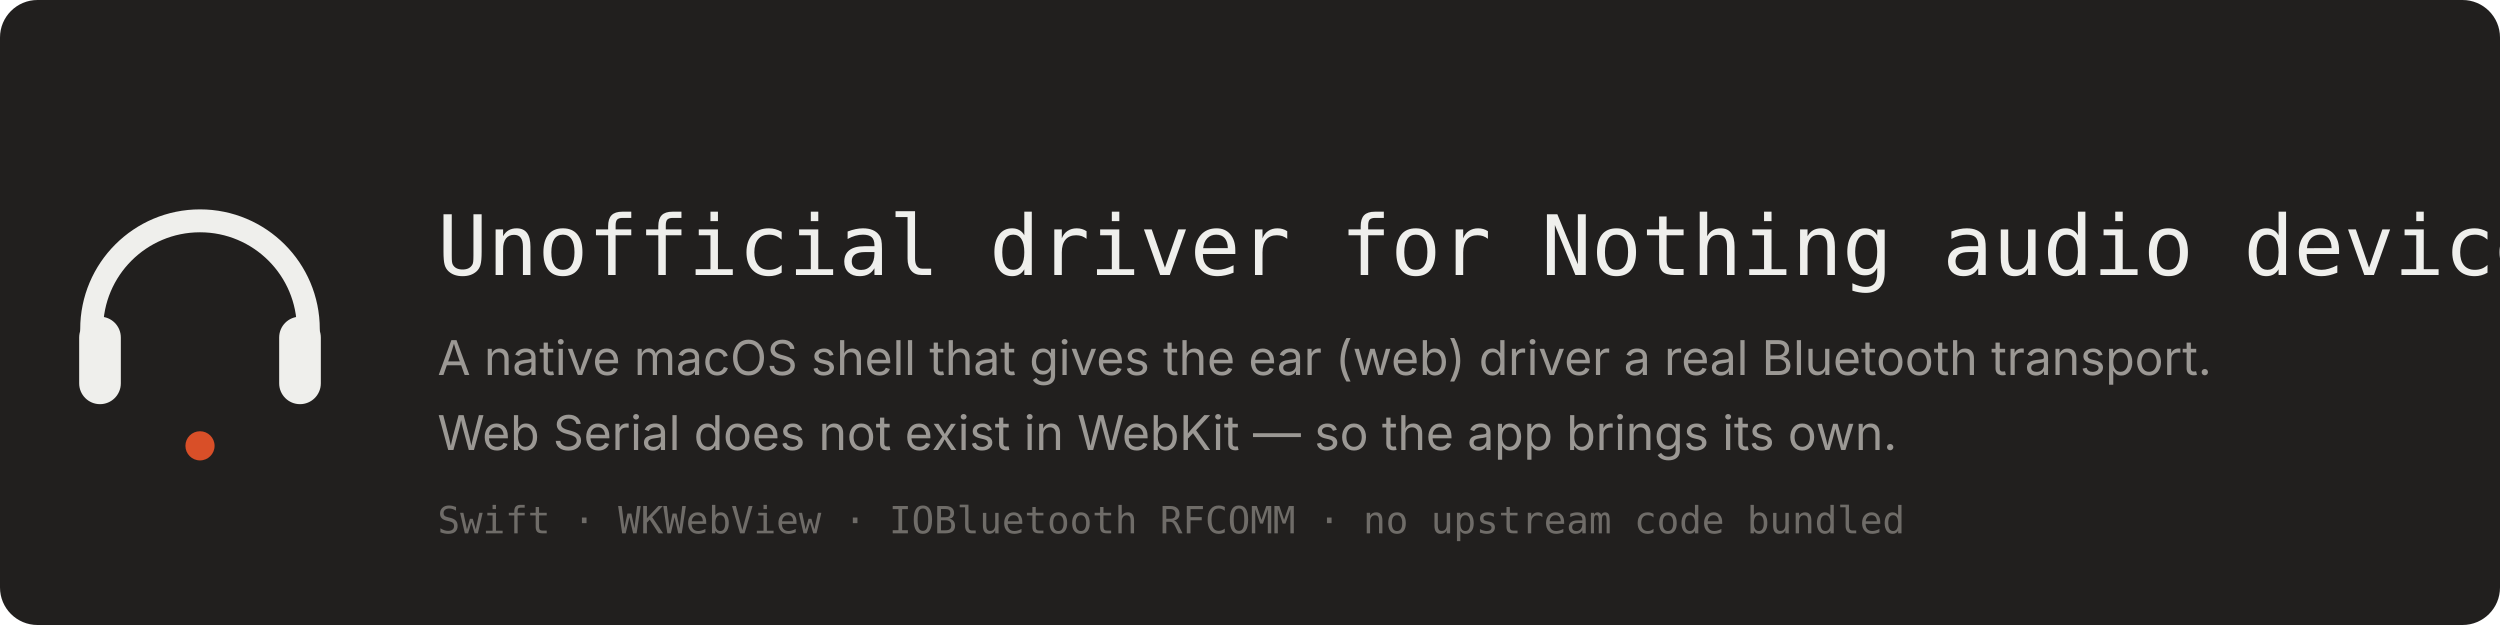
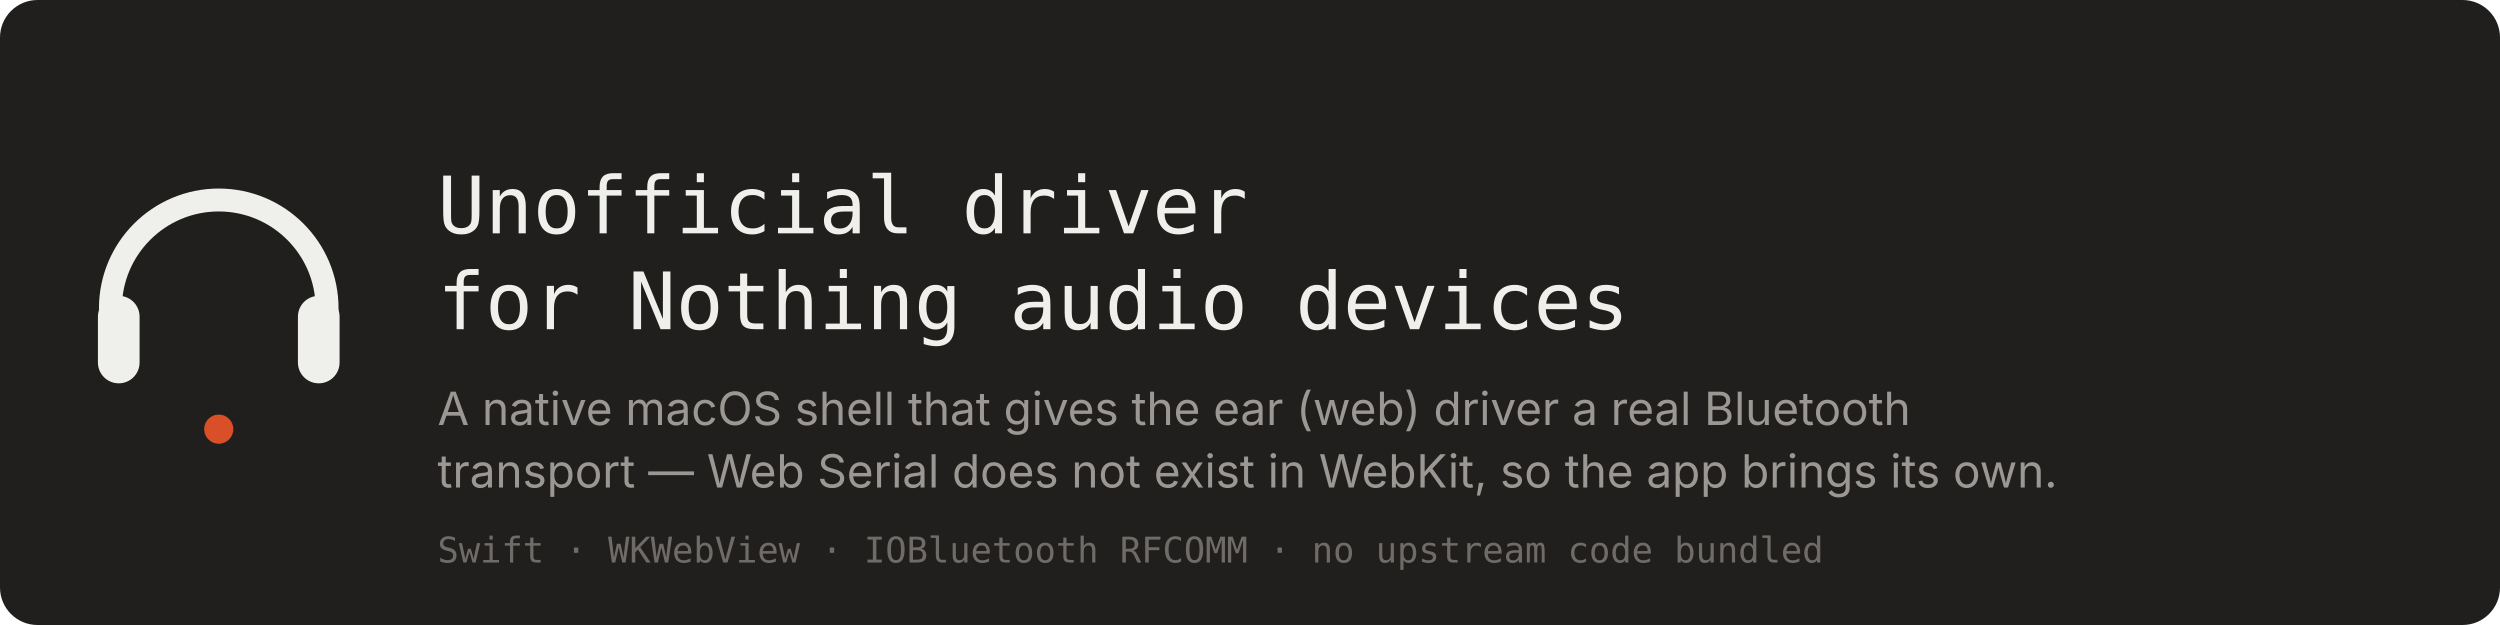
<svg xmlns="http://www.w3.org/2000/svg" viewBox="0 0 1200 300" width="1200" height="300" role="img" aria-label="Unofficial driver for Nothing audio devices — a native macOS shell that gives the ear (web) driver a real Bluetooth transport.">
  <rect width="1200" height="300" rx="18" fill="#211f1e" />
-   <g transform="translate(96 150)" fill="none" stroke="#efefec" stroke-width="11" stroke-linecap="round">
+   <g transform="translate(105 140)" fill="none" stroke="#efefec" stroke-width="11" stroke-linecap="round">
    <path d="M-52 8 A 52 52 0 0 1 52 8" />
  </g>
  <g fill="#efefec">
-     <rect x="38" y="152" width="20" height="42" rx="10" />
-     <rect x="134" y="152" width="20" height="42" rx="10" />
+     <rect x="47" y="142" width="20" height="42" rx="10" />
+     <rect x="143" y="142" width="20" height="42" rx="10" />
  </g>
-   <circle cx="96" cy="214" r="7" fill="#d94f28" />
-   <text x="210" y="132" font-family="ui-monospace, SFMono-Regular, Menlo, monospace" font-size="40" fill="#efefec">Unofficial driver for Nothing audio devices</text>
-   <text x="210" y="180" font-family="-apple-system, BlinkMacSystemFont, Segoe UI, sans-serif" font-size="23" fill="#9b9894">A native macOS shell that gives the ear (web) driver a real Bluetooth transport.</text>
-   <text x="210" y="216" font-family="-apple-system, BlinkMacSystemFont, Segoe UI, sans-serif" font-size="23" fill="#9b9894">Web Serial does not exist in WebKit — so the app brings its own.</text>
-   <text x="210" y="256" font-family="ui-monospace, SFMono-Regular, Menlo, monospace" font-size="18" fill="#6f6c68">Swift · WKWebView · IOBluetooth RFCOMM · no upstream code bundled</text>
+   <circle cx="105" cy="206" r="7" fill="#d94f28" />
+   <text x="210" y="112" font-family="ui-monospace, SFMono-Regular, Menlo, monospace" font-size="38" fill="#efefec" textLength="400" lengthAdjust="spacingAndGlyphs">Unofficial driver</text>
+   <text x="210" y="158" font-family="ui-monospace, SFMono-Regular, Menlo, monospace" font-size="38" fill="#efefec" textLength="588" lengthAdjust="spacingAndGlyphs">for Nothing audio devices</text>
+   <text x="210" y="204" font-family="-apple-system, BlinkMacSystemFont, Segoe UI, sans-serif" font-size="22" fill="#9b9894" textLength="740" lengthAdjust="spacingAndGlyphs">A native macOS shell that gives the ear (web) driver a real Bluetooth</text>
+   <text x="210" y="234" font-family="-apple-system, BlinkMacSystemFont, Segoe UI, sans-serif" font-size="22" fill="#9b9894" textLength="800" lengthAdjust="spacingAndGlyphs">transport — Web Serial does not exist in WebKit, so the app brings its own.</text>
+   <text x="210" y="270" font-family="ui-monospace, SFMono-Regular, Menlo, monospace" font-size="17" fill="#6f6c68" textLength="650" lengthAdjust="spacingAndGlyphs">Swift · WKWebView · IOBluetooth RFCOMM · no upstream code bundled</text>
</svg>
